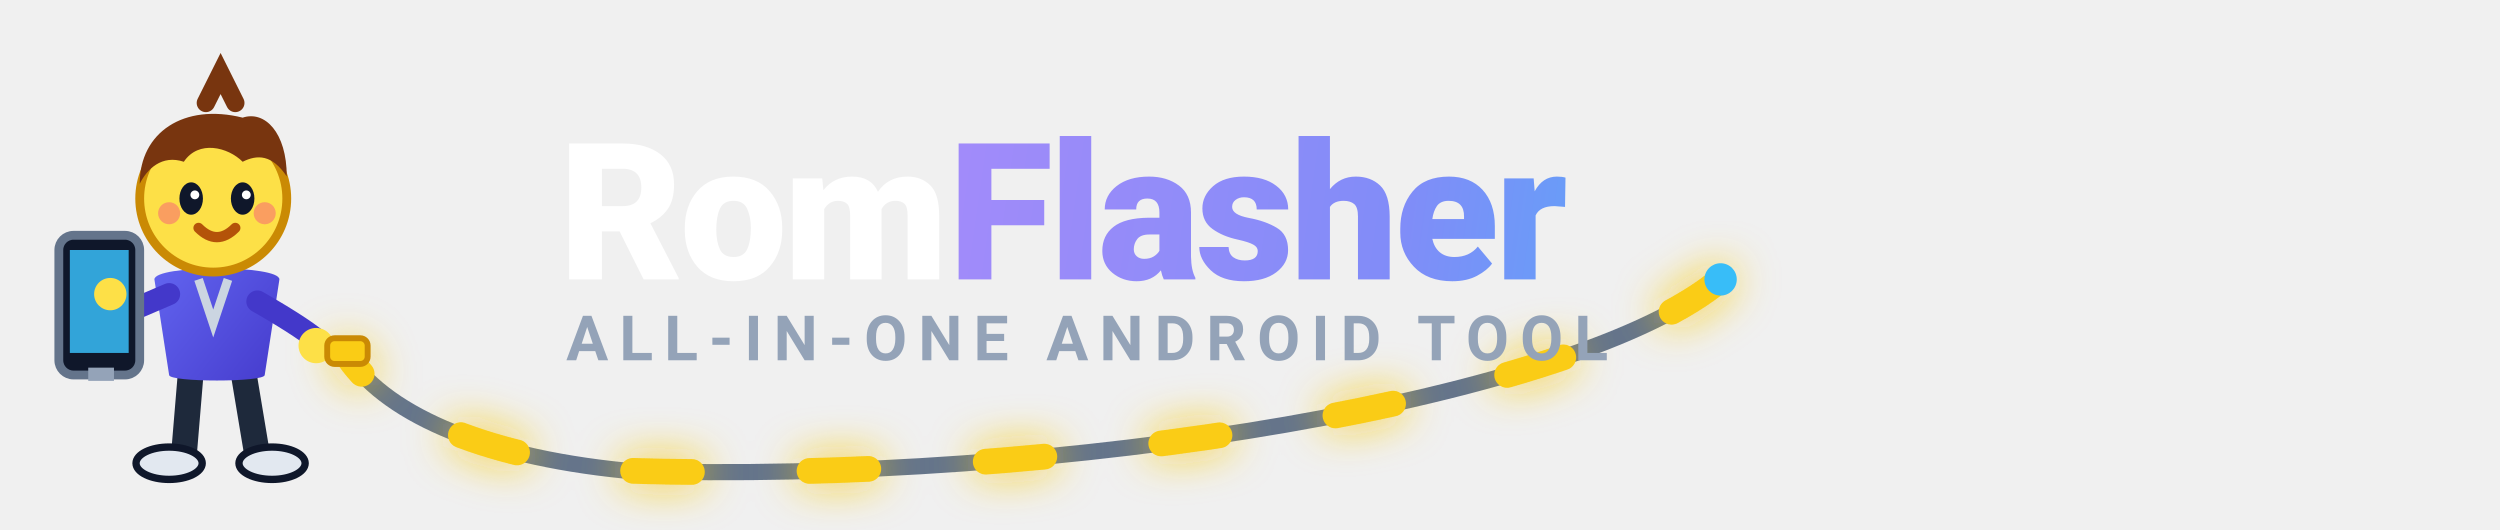
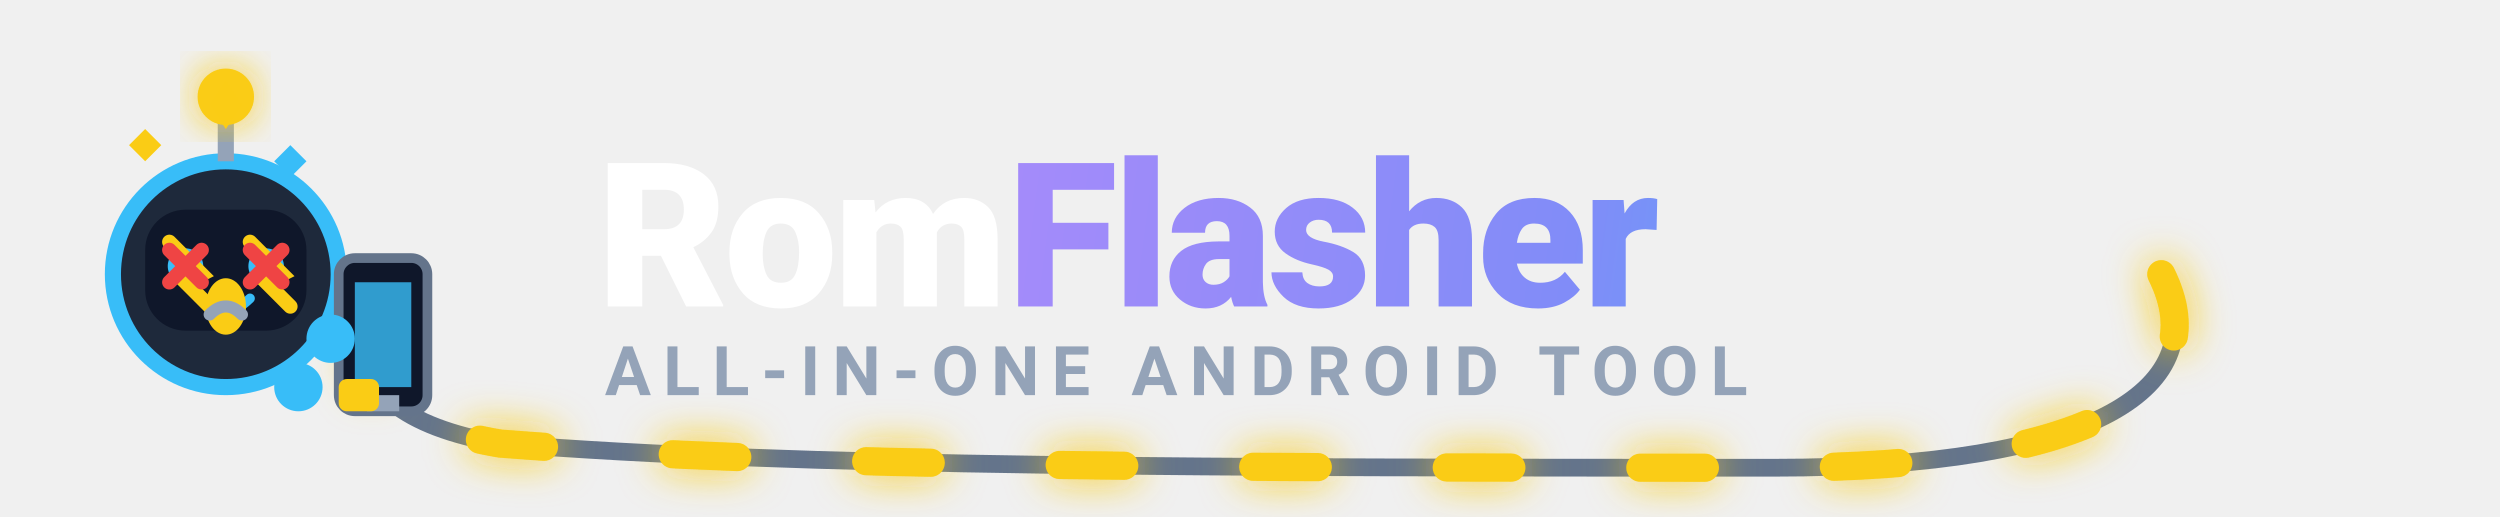
- <svg xmlns="http://www.w3.org/2000/svg" viewBox="0 0 340 72" fill="none" width="100%" height="100%">
+ <svg xmlns="http://www.w3.org/2000/svg" viewBox="0 0 310 64" fill="none" width="100%" height="100%">
  <defs>
-     <linearGradient id="textGrad" x1="120" y1="20" x2="260" y2="40" gradientUnits="userSpaceOnUse">
+     <linearGradient id="textGrad" x1="120" y1="20" x2="270" y2="40" gradientUnits="userSpaceOnUse">
      <stop stop-color="#a78bfa" />
      <stop offset="0.5" stop-color="#818cf8" />
      <stop offset="1" stop-color="#38bdf8" />
    </linearGradient>
    <filter id="shockGlow" x="-30%" y="-30%" width="160%" height="160%">
-       <feGaussianBlur stdDeviation="3" result="blur" />
+       <feGaussianBlur stdDeviation="2.5" result="blur" />
      <feMerge>
        <feMergeNode in="blur" />
        <feMergeNode in="SourceGraphic" />
      </feMerge>
    </filter>
-     <linearGradient id="hoodieGrad" x1="20" y1="36" x2="40" y2="52" gradientUnits="userSpaceOnUse">
-       <stop stop-color="#6366f1" />
-       <stop offset="1" stop-color="#4338ca" />
-     </linearGradient>
    <style>
-       .cartoon-char {
-         transform-origin: 32px 58px;
-         animation: charMotion 4.5s infinite cubic-bezier(0.4, 0, 0.2, 1);
+       /* 4.2-second continuous animation loop */
+       .bot-body {
+         transform-origin: 28px 48px;
+         animation: botMotion 4.2s infinite ease-in-out;
      }
-       @keyframes charMotion {
-         0%, 18% { transform: translate(0, 0) rotate(0deg); }
-         21% { transform: translate(2px, 0) rotate(3deg); }
-         25% { transform: translate(-3px, -2px) rotate(-8deg) scale(1.08); }
-         28% { transform: translate(4px, 2px) rotate(9deg) scale(1.12); }
-         31% { transform: translate(-4px, 3px) rotate(-9deg) scale(1.08); }
-         34% { transform: translate(4px, -3px) rotate(8deg) scale(1.14); }
-         37% { transform: translate(-3px, 1px) rotate(-8deg) scale(1.09); }
-         40% { transform: translate(3px, -2px) rotate(9deg) scale(1.12); }
-         43% { transform: translate(-4px, 2px) rotate(-7deg) scale(1.07); }
-         46% { transform: translate(3px, -3px) rotate(7deg) scale(1.1); }
-         49% { transform: translate(-2px, 2px) rotate(-4deg) scale(1.04); }
-         52% { transform: translate(0, 0) rotate(0deg) scale(1); }
-         55% { transform: translate(-14px, 12px) rotate(-75deg); }
-         58%, 76% { transform: translate(-16px, 14px) rotate(-85deg); }
-         82% { transform: translate(-6px, 6px) rotate(-30deg); }
+       @keyframes botMotion {
+         0%, 20% { transform: rotate(0deg) translate(0, 0); }
+         22% { transform: rotate(4deg) translate(2px, 0); }
+         26% { transform: translate(-3px, -2px) rotate(-6deg) scale(1.06); }
+         29% { transform: translate(4px, 2px) rotate(8deg) scale(1.08); }
+         32% { transform: translate(-4px, 3px) rotate(-8deg) scale(1.06); }
+         35% { transform: translate(4px, -3px) rotate(7deg) scale(1.08); }
+         38% { transform: translate(-3px, 1px) rotate(-6deg) scale(1.05); }
+         41% { transform: translate(3px, -2px) rotate(6deg) scale(1.07); }
+         44% { transform: translate(-4px, 2px) rotate(-5deg) scale(1.05); }
+         47% { transform: translate(2px, -3px) rotate(4deg) scale(1.06); }
+         50% { transform: translate(-2px, 1px) rotate(-2deg); }
+         54% { transform: translate(-8px, 14px) rotate(-78deg); }
+         58%, 76% { transform: translate(-10px, 16px) rotate(-85deg); }
+         82% { transform: translate(-3px, 5px) rotate(-25deg); }
        88%, 100% { transform: translate(0, 0) rotate(0deg); }
      }

-       .hair-normal { animation: hairNorm 4.5s infinite; }
-       .hair-shocked { animation: hairShock 4.5s infinite; opacity: 0; }
-       @keyframes hairNorm {
+       .eye-normal { animation: eyesState 4.2s infinite; }
+       .eye-shocked { animation: eyeShockedState 4.2s infinite; }
+       .eye-faint { animation: eyeFaintState 4.2s infinite; }
+ 
+       @keyframes eyesState {
        0%, 24% { opacity: 1; }
-         25%, 52% { opacity: 0; }
-         53%, 100% { opacity: 1; }
+         25%, 79% { opacity: 0; }
+         80%, 100% { opacity: 1; }
      }
-       @keyframes hairShock {
-         0%, 24% { opacity: 0; transform: scale(1); }
-         25%, 52% { opacity: 1; transform: scale(1.25) translateY(-2px); }
+       @keyframes eyeShockedState {
+         0%, 25% { opacity: 0; }
+         26%, 52% { opacity: 1; }
        53%, 100% { opacity: 0; }
      }
- 
-       .face-normal { animation: faceNorm 4.5s infinite; }
-       .face-shocked { animation: faceShock 4.5s infinite; opacity: 0; }
-       .face-faint { animation: faceFaint 4.5s infinite; opacity: 0; }
- 
-       @keyframes faceNorm {
-         0%, 24% { opacity: 1; }
-         25%, 78% { opacity: 0; }
-         79%, 100% { opacity: 1; }
-       }
-       @keyframes faceShock {
-         0%, 24% { opacity: 0; }
-         25%, 52% { opacity: 1; }
-         53%, 100% { opacity: 0; }
-       }
-       @keyframes faceFaint {
-         0%, 52% { opacity: 0; }
-         53%, 78% { opacity: 1; }
-         79%, 100% { opacity: 0; }
+       @keyframes eyeFaintState {
+         0%, 53% { opacity: 0; }
+         54%, 79% { opacity: 1; }
+         80%, 100% { opacity: 0; }
      }

-       .hand-cable {
+       .bot-hand-plug {
        transform-origin: 34px 44px;
-         animation: plugAction 4.5s infinite ease-in-out;
+         animation: plugMotion 4.2s infinite;
      }
-       @keyframes plugAction {
-         0%, 18% { transform: translate(0, 0); }
-         22%, 52% { transform: translate(7px, -2px); }
-         54%, 76% { transform: translate(-8px, 12px) rotate(-50deg); }
+       @keyframes plugMotion {
+         0%, 20% { transform: translate(0, 0); }
+         23%, 52% { transform: translate(7px, -2px); }
+         54%, 78% { transform: translate(-6px, 10px) rotate(-45deg); }
        84%, 100% { transform: translate(0, 0); }
      }

-       .lightning-group {
+       .lightning-bolts {
        opacity: 0;
-         transform-origin: 47px 42px;
-         animation: zapBurst 4.5s infinite;
+         transform-origin: 46px 42px;
+         animation: lightningZap 4.2s infinite;
      }
-       @keyframes zapBurst {
-         0%, 24% { opacity: 0; transform: scale(0.3); }
-         25% { opacity: 1; transform: scale(1.4) rotate(15deg); }
-         29% { opacity: 0.3; transform: scale(0.8) rotate(-15deg); }
-         33% { opacity: 1; transform: scale(1.5) rotate(25deg); }
-         37% { opacity: 0.4; transform: scale(1) rotate(-10deg); }
-         41% { opacity: 1; transform: scale(1.6) rotate(20deg); }
-         45% { opacity: 0.2; transform: scale(0.7) rotate(-25deg); }
-         49% { opacity: 1; transform: scale(1.3) rotate(5deg); }
+       @keyframes lightningZap {
+         0%, 25% { opacity: 0; transform: scale(0.5); }
+         26% { opacity: 1; transform: scale(1.3) rotate(10deg); }
+         30% { opacity: 0.3; transform: scale(0.9) rotate(-15deg); }
+         34% { opacity: 1; transform: scale(1.4) rotate(20deg); }
+         38% { opacity: 0.4; transform: scale(1.1) rotate(-10deg); }
+         42% { opacity: 1; transform: scale(1.5) rotate(15deg); }
+         46% { opacity: 0.2; transform: scale(0.8) rotate(-20deg); }
+         50% { opacity: 1; transform: scale(1.3) rotate(5deg); }
        53%, 100% { opacity: 0; transform: scale(0); }
      }

-       .dizzy-halo {
-         transform-origin: 22px 28px;
-         animation: dizzySpin 4.5s infinite linear;
-         opacity: 0;
+       .wire-pulse {
+         stroke-dasharray: 8 16;
+         animation: wireCurrent 0.6s linear infinite, wireFlash 4.2s infinite;
      }
-       @keyframes dizzySpin {
-         0%, 52% { opacity: 0; transform: rotate(0deg) scale(0); }
-         54% { opacity: 1; transform: rotate(60deg) scale(1); }
-         75% { opacity: 1; transform: rotate(320deg) scale(1); }
-         78%, 100% { opacity: 0; transform: rotate(360deg) scale(0); }
-       }
- 
-       .wire-lightning {
-         stroke-dasharray: 8 16;
-         animation: wireCurrent 0.5s linear infinite, wireZap 4.5s infinite;
-       }
-       @keyframes wireZap {
-         0%, 24% { opacity: 0; }
-         25%, 52% { opacity: 1; }
+       @keyframes wireFlash {
+         0%, 25% { opacity: 0; }
+         26%, 52% { opacity: 1; }
        53%, 100% { opacity: 0; }
      }
      @keyframes wireCurrent {
        from { stroke-dashoffset: 48; }
        to { stroke-dashoffset: 0; }
      }
-       .brand-title-text {
+ 
+       .dizzy-stars {
+         transform-origin: 22px 28px;
+         animation: dizzySpin 4.2s infinite linear;
+       }
+       @keyframes dizzySpin {
+         0%, 53% { opacity: 0; transform: rotate(0deg) scale(0); }
+         55% { opacity: 1; transform: rotate(40deg) scale(1); }
+         75% { opacity: 1; transform: rotate(260deg) scale(1); }
+         78%, 100% { opacity: 0; transform: rotate(360deg) scale(0); }
+       }
+ 
+       .wire-path {
+         fill: none;
+         stroke: #64748b;
+         stroke-width: 2.2;
+         stroke-linecap: round;
+       }
+       .wire-glow {
+         fill: none;
+         stroke: #facc15;
+         stroke-width: 3.5;
+         stroke-linecap: round;
+         filter: url(#shockGlow);
+       }
+       .brand-title {
        font-family: system-ui, -apple-system, BlinkMacSystemFont, "Segoe UI", Roboto, sans-serif;
        font-weight: 800;
-         font-size: 26px;
+         font-size: 25px;
        letter-spacing: -0.5px;
      }
-       .brand-sub-text {
+       .brand-sub {
        font-family: system-ui, -apple-system, BlinkMacSystemFont, "Segoe UI", Roboto, sans-serif;
        font-weight: 700;
        font-size: 8.5px;
        fill: #94a3b8;
        letter-spacing: 1.5px;
      }
    </style>
  </defs>
-   <path id="wirePath" stroke="#64748b" stroke-width="2.2" stroke-linecap="round" fill="none" d="M 234 38 C 215 54, 145 66, 85 64 C 65 62, 52 56, 47 48">
-     <animate attributeName="d" dur="4.5s" repeatCount="indefinite" values="         M 234 38 C 215 54, 145 66, 85 64 C 65 62, 52 56, 47 48;         M 234 38 C 215 56, 145 69, 85 67 C 65 65, 52 58, 47 48;         M 234 38 C 215 52, 145 63, 85 61 C 65 59, 52 54, 47 48;         M 234 38 C 210 38, 170 66, 120 38 C 80 66, 55 38, 47 48;         M 234 38 C 210 66, 170 38, 120 66 C 80 38, 55 66, 47 48;         M 234 38 C 210 38, 170 66, 120 38 C 80 66, 55 38, 47 48;         M 234 38 C 215 62, 145 74, 80 72 C 60 70, 42 66, 38 60;         M 234 38 C 215 58, 145 68, 80 68 C 60 66, 45 60, 38 58;         M 234 38 C 215 54, 145 66, 85 64 C 65 62, 52 56, 47 48       " keyTimes="0; 0.12; 0.22; 0.28; 0.36; 0.48; 0.58; 0.76; 1" />
-   </path>
-   <path class="wire-lightning" stroke="#facc15" stroke-width="3.5" stroke-linecap="round" fill="none" filter="url(#shockGlow)" d="M 234 38 C 215 54, 145 66, 85 64 C 65 62, 52 56, 47 48">
-     <animate attributeName="d" dur="4.5s" repeatCount="indefinite" values="         M 234 38 C 215 54, 145 66, 85 64 C 65 62, 52 56, 47 48;         M 234 38 C 215 56, 145 69, 85 67 C 65 65, 52 58, 47 48;         M 234 38 C 215 52, 145 63, 85 61 C 65 59, 52 54, 47 48;         M 234 38 C 210 38, 170 66, 120 38 C 80 66, 55 38, 47 48;         M 234 38 C 210 66, 170 38, 120 66 C 80 38, 55 66, 47 48;         M 234 38 C 210 38, 170 66, 120 38 C 80 66, 55 38, 47 48;         M 234 38 C 215 62, 145 74, 80 72 C 60 70, 42 66, 38 60;         M 234 38 C 215 58, 145 68, 80 68 C 60 66, 45 60, 38 58;         M 234 38 C 215 54, 145 66, 85 64 C 65 62, 52 56, 47 48       " keyTimes="0; 0.12; 0.22; 0.28; 0.36; 0.48; 0.58; 0.76; 1" />
-   </path>
-   <circle cx="234" cy="38" r="2.2" fill="#38bdf8" />
-   <g class="cartoon-char">
-     <line x1="26" y1="50" x2="25" y2="62" stroke="#1e293b" stroke-width="3.5" stroke-linecap="round" />
-     <ellipse cx="23" cy="63" rx="4.5" ry="2.2" fill="#e2e8f0" stroke="#0f172a" stroke-width="1" />
-     <line x1="33" y1="50" x2="35" y2="62" stroke="#1e293b" stroke-width="3.5" stroke-linecap="round" />
-     <ellipse cx="37" cy="63" rx="4.5" ry="2.2" fill="#e2e8f0" stroke="#0f172a" stroke-width="1" />
-     <path d="M 21 38 C 21 36, 38 36, 38 38 L 36 51 C 36 52, 23 52, 23 51 Z" fill="url(#hoodieGrad)" />
-     <path d="M 27 38 L 29 44 L 31 38" stroke="#cbd5e1" stroke-width="1.2" fill="none" />
-     <circle cx="29" cy="27" r="10" fill="#fde047" stroke="#ca8a04" stroke-width="1.2" />
-     <g class="hair-normal">
-       <path d="M 19 25 C 19 18, 25 14, 33 16 C 36 15, 39 18, 39 24 C 37 21, 35 21, 33 22 C 31 20, 27 19, 25 22 C 22 21, 20 23, 19 25 Z" fill="#78350f" />
-       <path d="M 28 14 L 30 10 L 32 14" stroke="#78350f" stroke-width="2.5" stroke-linecap="round" />
+   <path class="wire-path" d="M 268 34 C 275 48, 260 58, 220 58 C 150 58, 100 58, 62 55 C 50 53, 44 48, 46 42" />
+   <path class="wire-glow wire-pulse" d="M 268 34 C 275 48, 260 58, 220 58 C 150 58, 100 58, 62 55 C 50 53, 44 48, 46 42" />
+   <g class="bot-body">
+     <circle cx="28" cy="34" r="14" fill="#1e293b" stroke="#38bdf8" stroke-width="2" />
+     <line x1="28" y1="20" x2="28" y2="13" stroke="#94a3b8" stroke-width="2" />
+     <circle cx="28" cy="12" r="3.5" fill="#facc15" filter="url(#shockGlow)" />
+     <rect x="18" y="26" width="20" height="15" rx="5" fill="#0f172a" />
+     <g class="eye-normal">
+       <circle cx="23" cy="33" r="2.2" fill="#38bdf8" />
+       <circle cx="33" cy="33" r="2.2" fill="#38bdf8" />
+       <path d="M 25 37 Q 28 40 31 37" stroke="#38bdf8" stroke-width="1.2" fill="none" stroke-linecap="round" />
    </g>
-     <g class="hair-shocked" filter="url(#shockGlow)">
-       <path d="M 16 23 L 13 14 L 20 18 L 22 9 L 27 16 L 31 7 L 34 16 L 39 10 L 39 18 L 44 14 L 41 24 Z" fill="#facc15" stroke="#ea580c" stroke-width="1.5" />
+     <g class="eye-shocked">
+       <path d="M 21 30 L 25 34 L 23 35 L 26 38" stroke="#facc15" stroke-width="1.8" fill="none" stroke-linecap="round" />
+       <path d="M 31 30 L 35 34 L 33 35 L 36 38" stroke="#facc15" stroke-width="1.8" fill="none" stroke-linecap="round" />
+       <ellipse cx="28" cy="38" rx="2.5" ry="3.5" fill="#facc15" />
    </g>
-     <g class="face-normal">
-       <ellipse cx="26" cy="27" rx="1.6" ry="2.2" fill="#0f172a" />
-       <ellipse cx="33" cy="27" rx="1.6" ry="2.2" fill="#0f172a" />
-       <circle cx="26.5" cy="26.5" r="0.6" fill="#fff" />
-       <circle cx="33.5" cy="26.5" r="0.6" fill="#fff" />
-       <path d="M 27 31 Q 29.5 33.5 32 31" stroke="#b45309" stroke-width="1.4" fill="none" stroke-linecap="round" />
-       <circle cx="23" cy="29" r="1.5" fill="#f87171" opacity="0.6" />
-       <circle cx="36" cy="29" r="1.5" fill="#f87171" opacity="0.6" />
+     <g class="eye-faint">
+       <line x1="21" y1="31" x2="25" y2="35" stroke="#ef4444" stroke-width="1.8" stroke-linecap="round" />
+       <line x1="25" y1="31" x2="21" y2="35" stroke="#ef4444" stroke-width="1.8" stroke-linecap="round" />
+       <line x1="31" y1="31" x2="35" y2="35" stroke="#ef4444" stroke-width="1.8" stroke-linecap="round" />
+       <line x1="35" y1="31" x2="31" y2="35" stroke="#ef4444" stroke-width="1.8" stroke-linecap="round" />
+       <path d="M 26 39 Q 28 37 30 39" stroke="#94a3b8" stroke-width="1.5" fill="none" stroke-linecap="round" />
    </g>
-     <g class="face-shocked">
-       <path d="M 23 25 L 27 28 L 24 29 L 28 32" stroke="#ea580c" stroke-width="1.8" fill="none" stroke-linecap="round" />
-       <path d="M 31 25 L 35 28 L 32 29 L 36 32" stroke="#ea580c" stroke-width="1.8" fill="none" stroke-linecap="round" />
-       <ellipse cx="29.5" cy="32" rx="3.5" ry="4" fill="#7f1d1d" stroke="#ea580c" stroke-width="1" />
+     <g class="bot-hand-phone">
+       <rect x="42" y="32" width="11" height="19" rx="2" fill="#0f172a" stroke="#64748b" stroke-width="1.2" />
+       <rect x="44" y="35" width="7" height="13" fill="#38bdf8" opacity="0.8" />
+       <rect x="45.5" y="49" width="4" height="2" fill="#94a3b8" />
+       <circle cx="41" cy="42" r="3" fill="#38bdf8" />
    </g>
-     <g class="face-faint">
-       <line x1="24" y1="25" x2="28" y2="29" stroke="#dc2626" stroke-width="1.8" stroke-linecap="round" />
-       <line x1="28" y1="25" x2="24" y2="29" stroke="#dc2626" stroke-width="1.8" stroke-linecap="round" />
-       <line x1="31" y1="25" x2="35" y2="29" stroke="#dc2626" stroke-width="1.8" stroke-linecap="round" />
-       <line x1="35" y1="25" x2="31" y2="29" stroke="#dc2626" stroke-width="1.8" stroke-linecap="round" />
-       <path d="M 28 32 Q 30 31 32 32" stroke="#b45309" stroke-width="1.2" fill="none" />
-       <path d="M 29 32 C 29 35, 32 35, 32 32 Z" fill="#f87171" />
-     </g>
-     <g class="arm-left">
-       <path d="M 23 40 L 16 43 L 14 39" stroke="#4338ca" stroke-width="3" stroke-linecap="round" />
-       <rect x="8" y="32" width="11" height="19" rx="2" fill="#0f172a" stroke="#64748b" stroke-width="1.2" />
-       <rect x="9.5" y="34" width="8" height="14" fill="#38bdf8" opacity="0.85" />
-       <rect x="12" y="50" width="3.5" height="1.8" fill="#94a3b8" />
-       <circle cx="15" cy="40" r="2.2" fill="#fde047" />
-     </g>
-     <g class="hand-cable">
-       <path d="M 35 41 Q 42 45 44 47" stroke="#4338ca" stroke-width="3" stroke-linecap="round" fill="none" />
-       <circle cx="43" cy="47" r="2.4" fill="#fde047" />
-       <rect x="44.5" y="46" width="5.5" height="3.5" rx="1" fill="#facc15" stroke="#ca8a04" stroke-width="0.8" />
+     <g class="bot-hand-plug">
+       <circle cx="37" cy="48" r="3" fill="#38bdf8" />
+       <rect x="42" y="47" width="5" height="4" rx="1" fill="#facc15" />
    </g>
  </g>
-   <g class="lightning-group" filter="url(#shockGlow)">
-     <path d="M 12 51 L 6 44 L 11 41 L 4 33" stroke="#facc15" stroke-width="2.2" fill="none" />
-     <path d="M 16 52 L 23 47 L 18 44 L 25 38" stroke="#38bdf8" stroke-width="2.2" fill="none" />
-     <path d="M 14 53 L 11 61 L 16 63 L 10 70" stroke="#facc15" stroke-width="2.2" fill="none" />
-     <circle cx="14" cy="51" r="5" fill="#fff" />
-     <path d="M 39 20 L 44 24 L 41 28" stroke="#facc15" stroke-width="2" fill="none" />
-     <path d="M 17 18 L 22 22 L 19 25" stroke="#38bdf8" stroke-width="2" fill="none" />
+   <g class="lightning-bolts" filter="url(#shockGlow)">
+     <path d="M 44 49 L 38 43 L 42 41 L 35 34" stroke="#facc15" stroke-width="2.2" fill="none" />
+     <path d="M 48 50 L 55 45 L 51 43 L 57 37" stroke="#38bdf8" stroke-width="2.2" fill="none" />
+     <path d="M 46 51 L 43 59 L 47 60 L 42 66" stroke="#facc15" stroke-width="2.2" fill="none" />
+     <circle cx="47" cy="49" r="4.5" fill="#fff" />
+     <path d="M 12 30 L 16 34 L 13 37" stroke="#facc15" stroke-width="1.8" fill="none" />
+     <path d="M 38 16 L 42 20 L 39 23" stroke="#38bdf8" stroke-width="1.8" fill="none" />
  </g>
-   <g class="dizzy-halo">
-     <path d="M 14 16 L 16 18 L 14 20 L 12 18 Z" fill="#facc15" />
-     <path d="M 26 11 L 28 14 L 26 17 L 24 14 Z" fill="#facc15" />
-     <path d="M 35 18 L 37 20 L 35 22 L 33 20 Z" fill="#38bdf8" />
+   <g class="dizzy-stars">
+     <path d="M 18 16 L 20 18 L 18 20 L 16 18 Z" fill="#facc15" />
+     <path d="M 28 10 L 30 13 L 28 16 L 26 13 Z" fill="#facc15" />
+     <path d="M 36 18 L 38 20 L 36 22 L 34 20 Z" fill="#38bdf8" />
  </g>
  <g id="brandTypography">
-     <text x="76" y="38" class="brand-title-text" fill="#ffffff">
+     <text x="74" y="38" class="brand-title" fill="#ffffff">
      Rom<tspan fill="url(#textGrad)">Flasher</tspan>
    </text>
-     <text x="77" y="49" class="brand-sub-text">
+     <text x="75" y="49" class="brand-sub">
      ALL-IN-ONE ANDROID TOOL
    </text>
  </g>
</svg>
